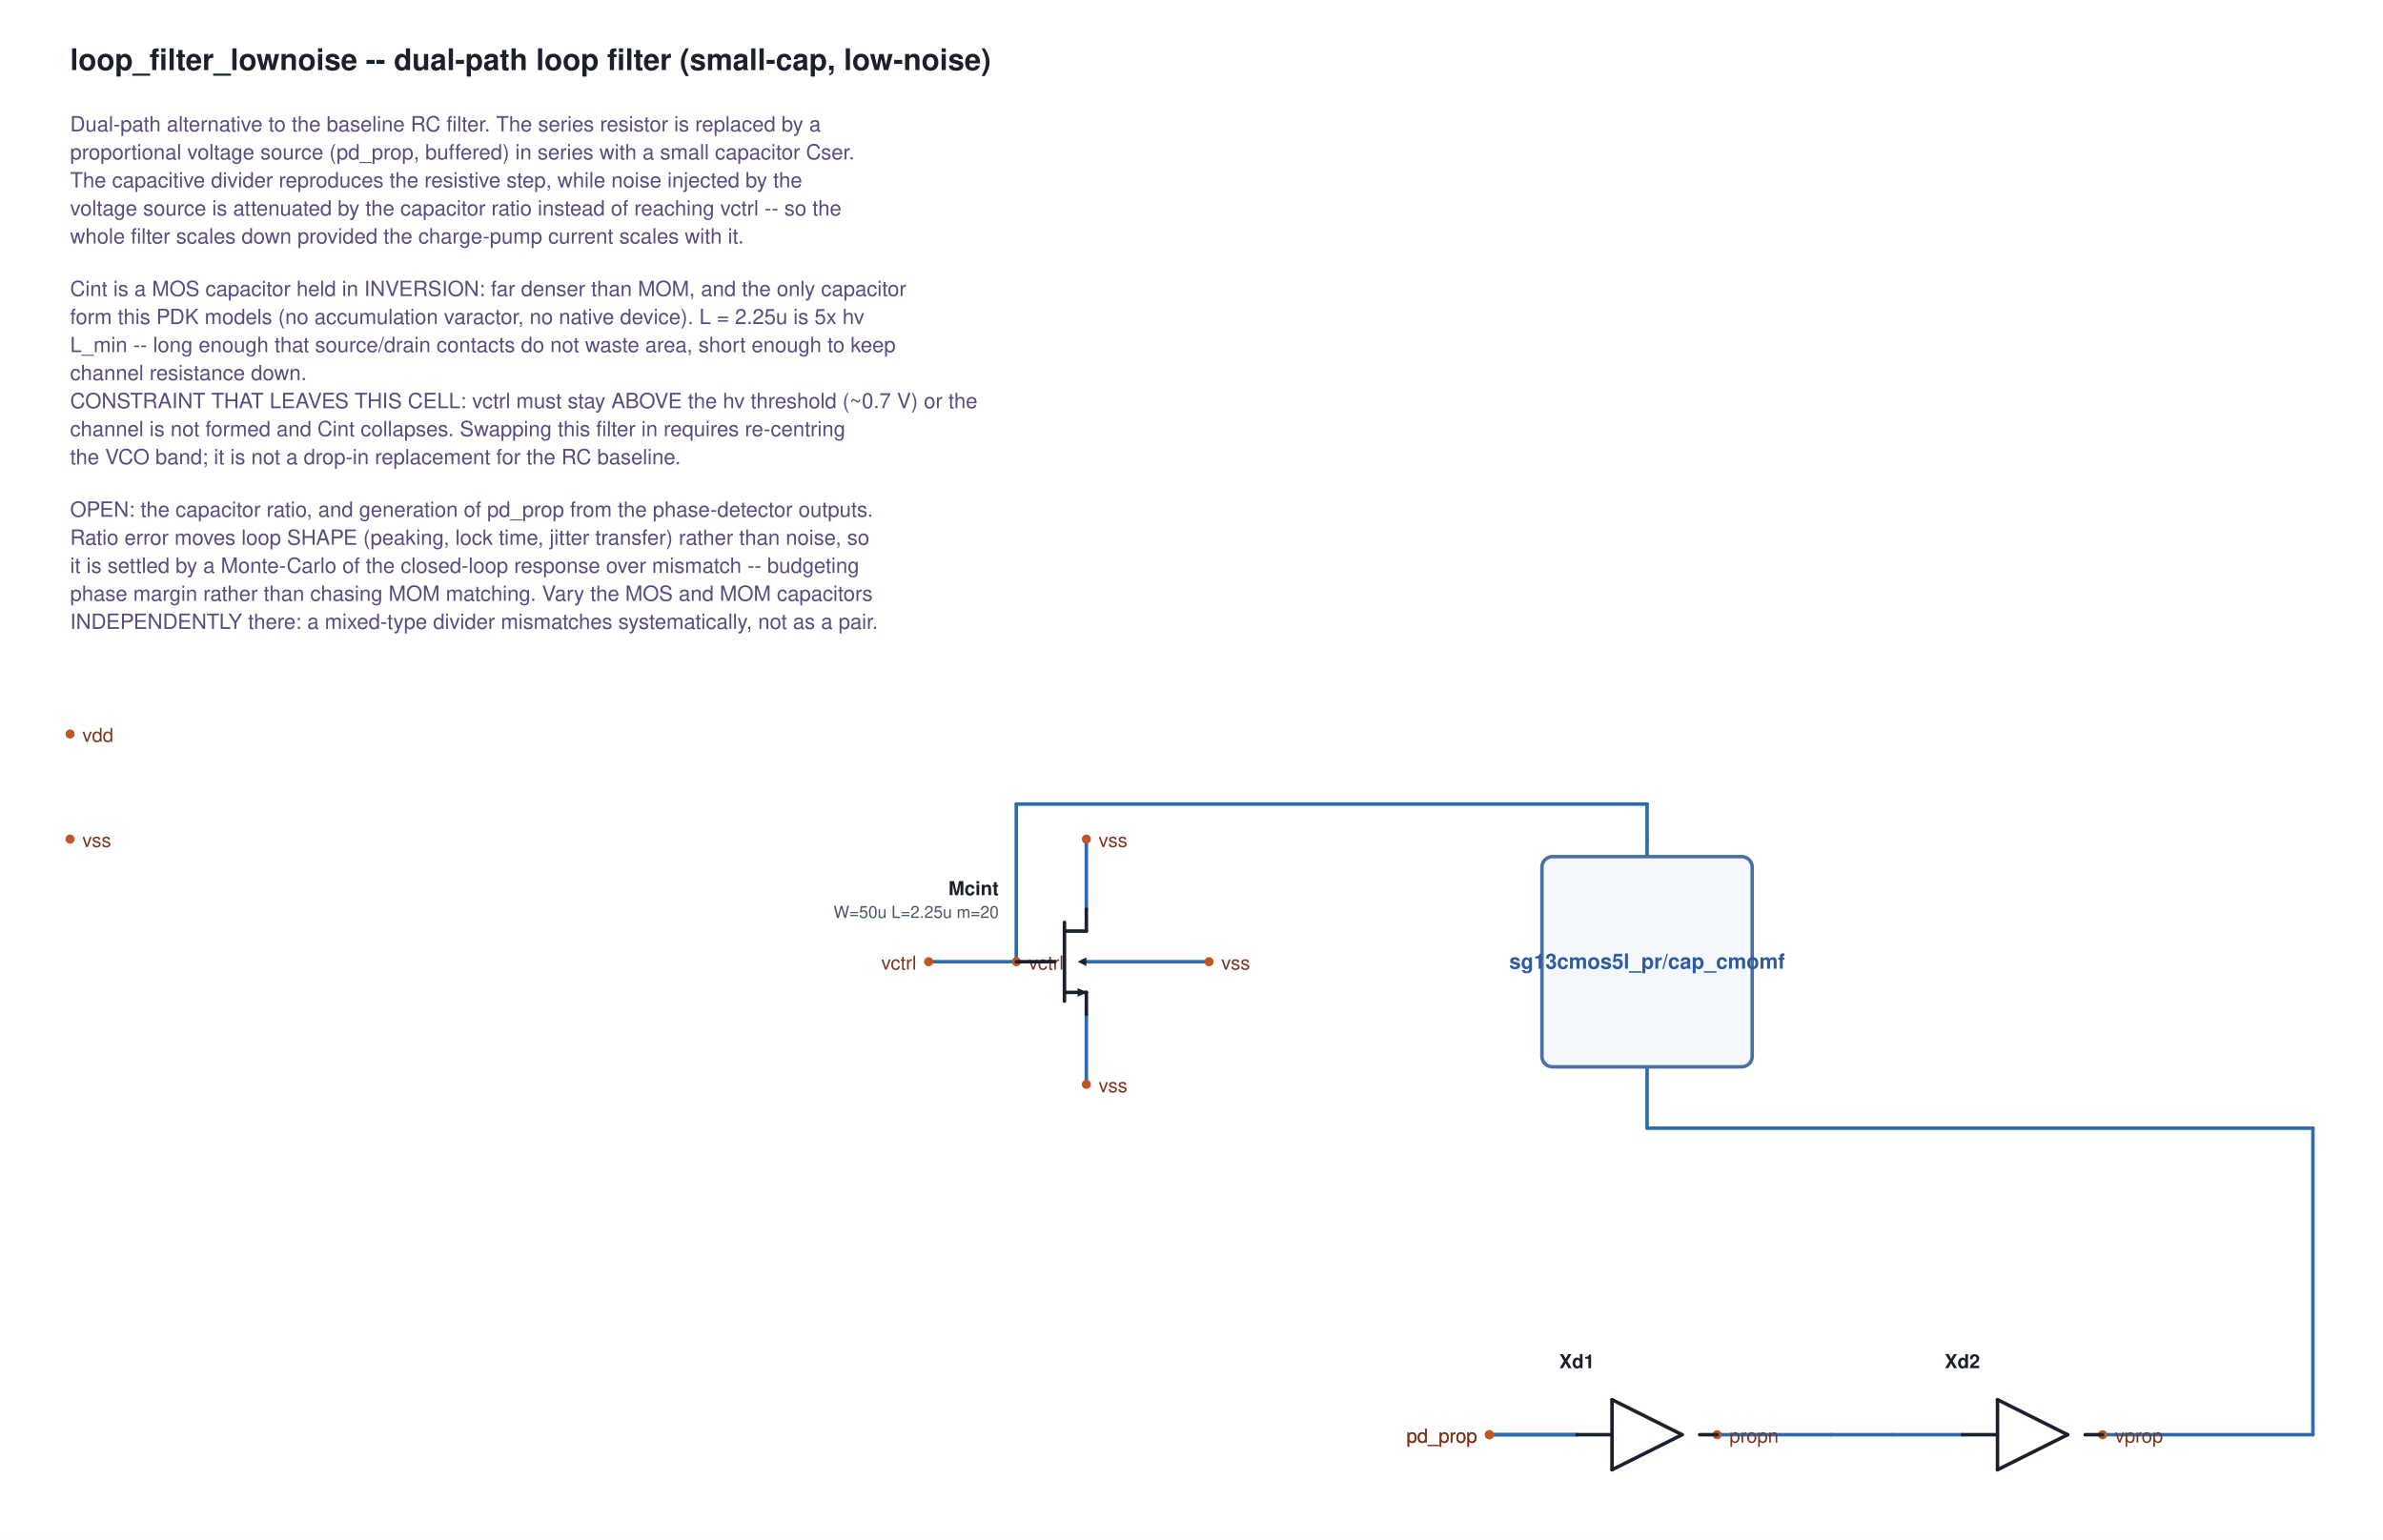
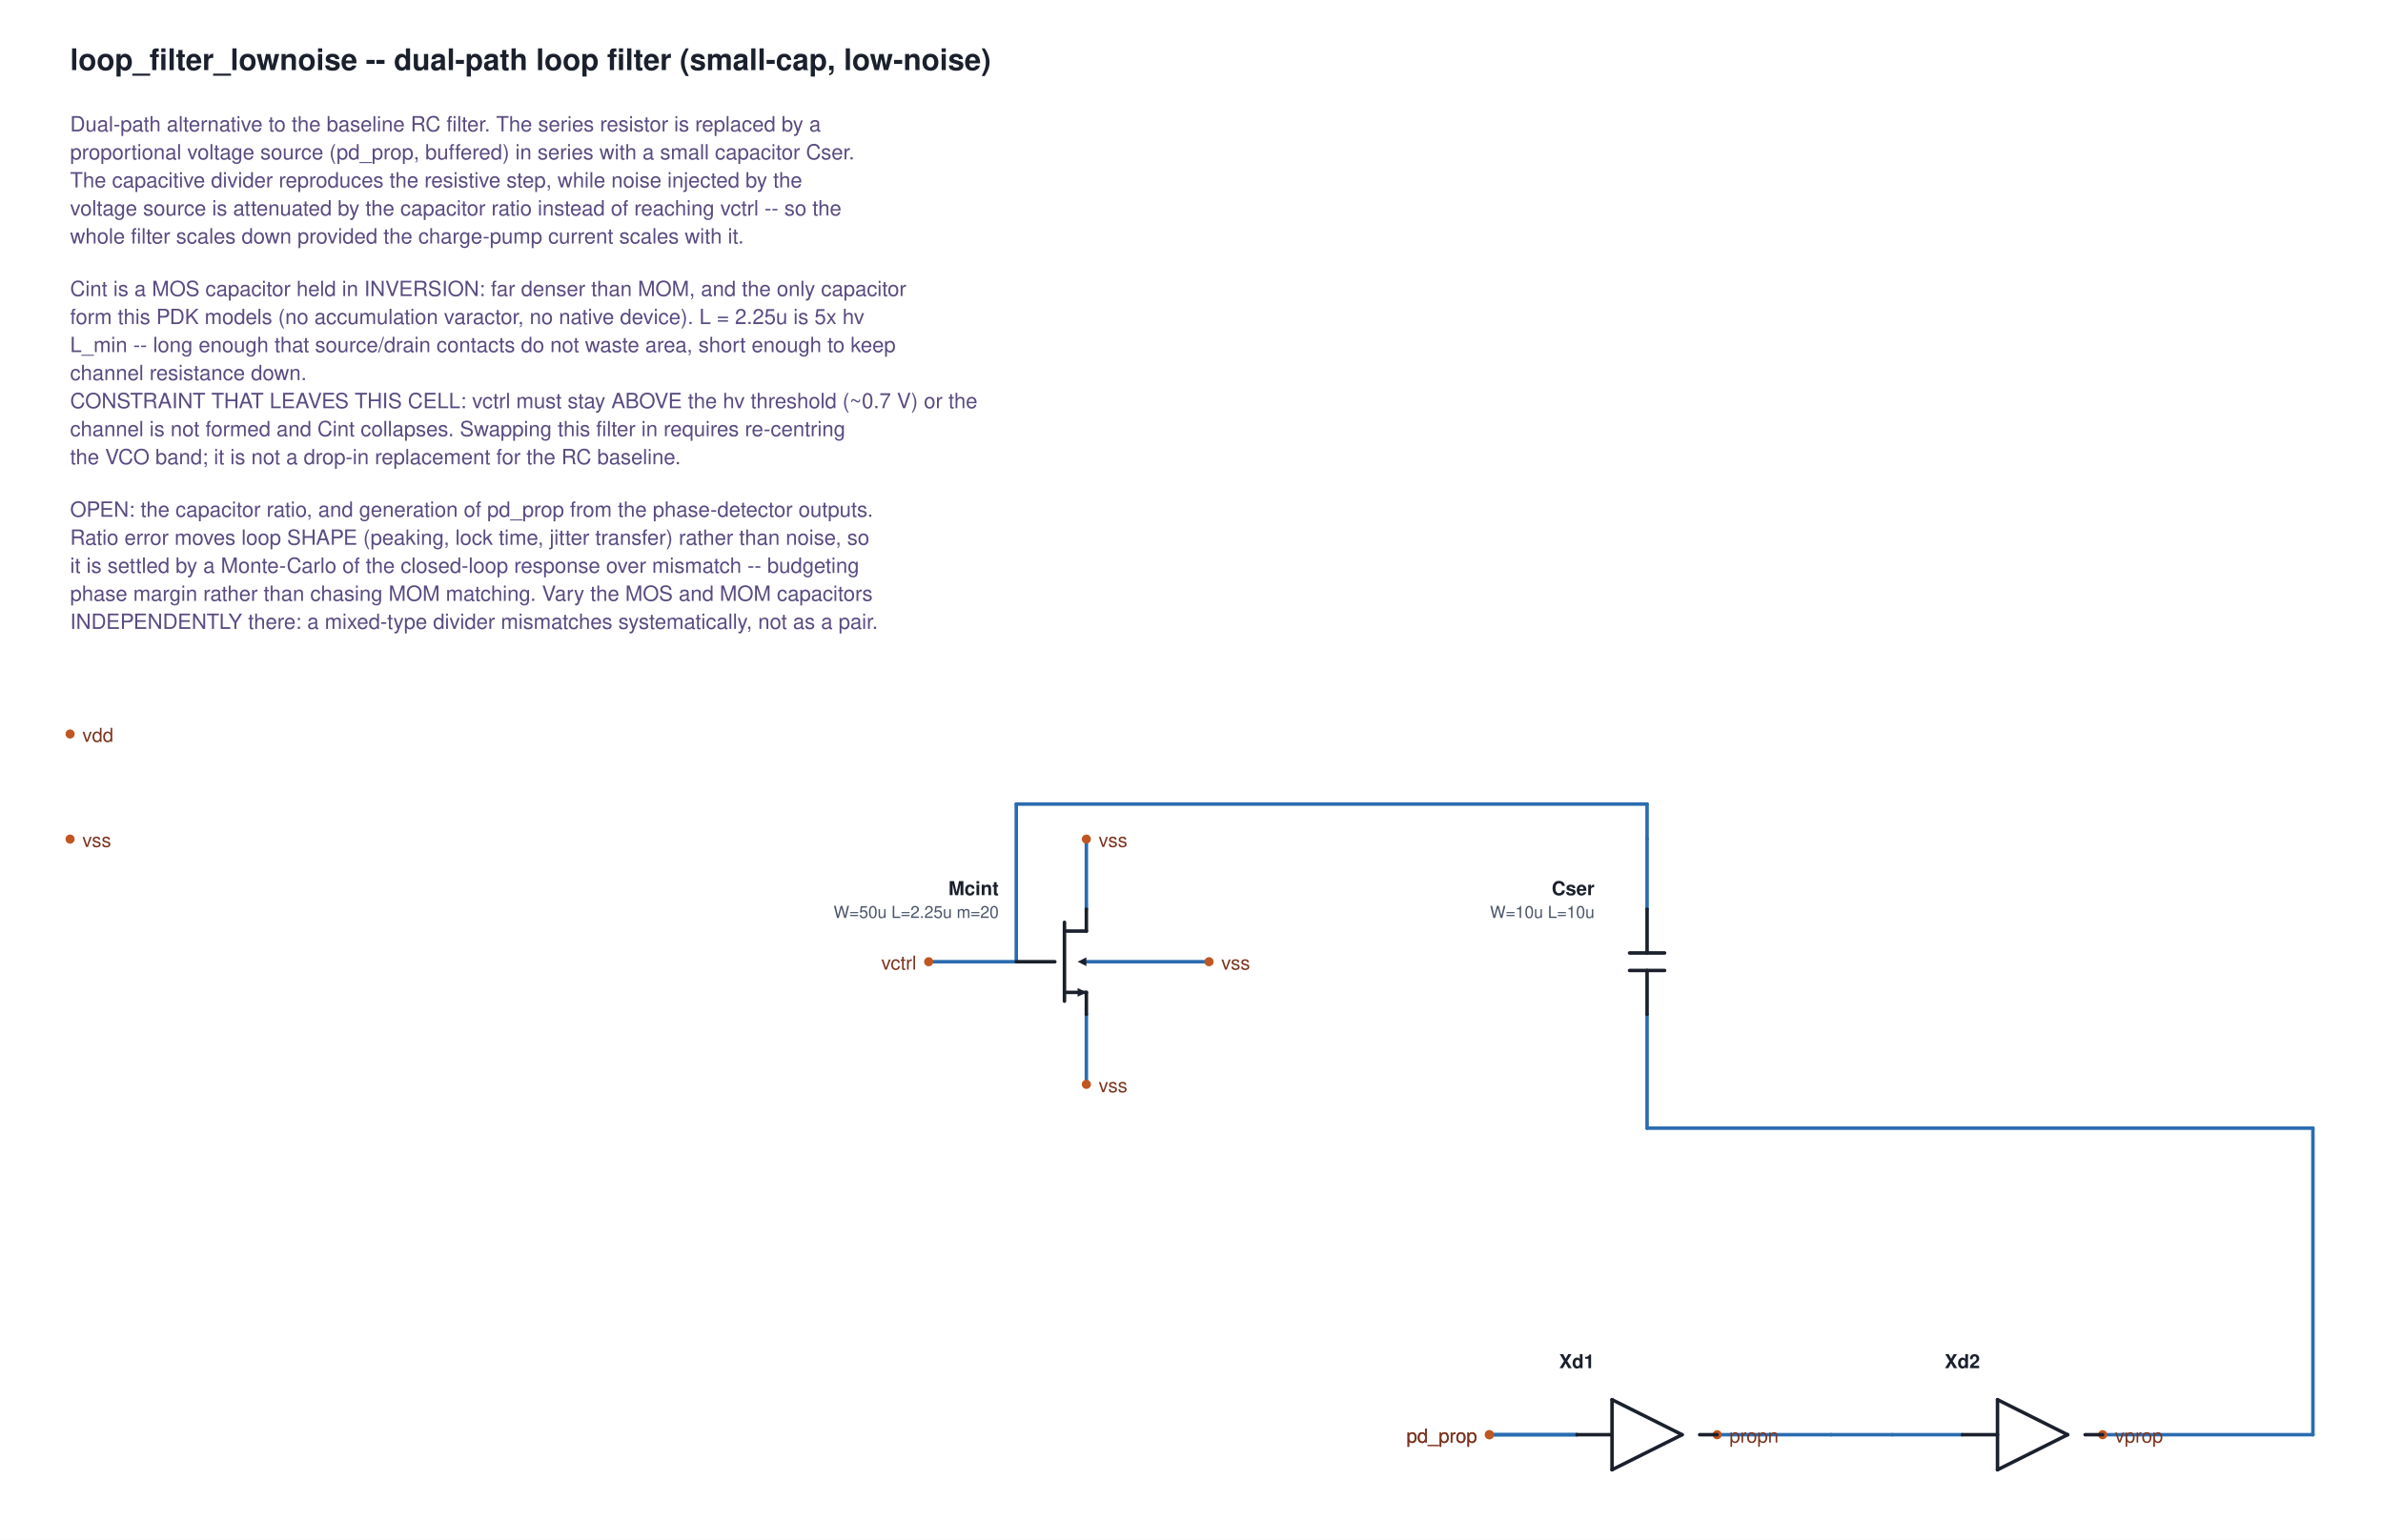
<svg xmlns="http://www.w3.org/2000/svg" width="1360" height="879" viewBox="-600 -659 1360 879">
  <rect x="-600.0" y="-659.0" width="1360.0" height="879.0" fill="#ffffff" />
  <line x1="-20.0" y1="-110.0" x2="-20.0" y2="-200.0" stroke="#2b6cb0" stroke-width="2" stroke-linecap="round" />
  <line x1="-20.0" y1="-200.0" x2="340.0" y2="-200.0" stroke="#2b6cb0" stroke-width="2" stroke-linecap="round" />
  <line x1="340.0" y1="-200.0" x2="340.0" y2="-180.0" stroke="#2b6cb0" stroke-width="2" stroke-linecap="round" />
  <line x1="340.0" y1="-180.0" x2="340.0" y2="-140.0" stroke="#2b6cb0" stroke-width="2" stroke-linecap="round" />
  <line x1="380.0" y1="160.0" x2="445.0" y2="160.0" stroke="#2b6cb0" stroke-width="2" stroke-linecap="round" />
  <line x1="445.0" y1="160.0" x2="480.0" y2="160.0" stroke="#2b6cb0" stroke-width="2" stroke-linecap="round" />
  <line x1="480.0" y1="160.0" x2="520.0" y2="160.0" stroke="#2b6cb0" stroke-width="2" stroke-linecap="round" />
  <line x1="600.0" y1="160.0" x2="720.0" y2="160.0" stroke="#2b6cb0" stroke-width="2" stroke-linecap="round" />
  <line x1="720.0" y1="160.0" x2="720.0" y2="-15.0" stroke="#2b6cb0" stroke-width="2" stroke-linecap="round" />
  <line x1="720.0" y1="-15.0" x2="340.0" y2="-15.0" stroke="#2b6cb0" stroke-width="2" stroke-linecap="round" />
  <line x1="340.0" y1="-15.0" x2="340.0" y2="-80.0" stroke="#2b6cb0" stroke-width="2" stroke-linecap="round" />
  <line x1="20.0" y1="-140.0" x2="20.0" y2="-180.0" stroke="#2b6cb0" stroke-width="2" stroke-linecap="round" />
  <line x1="20.0" y1="-80.0" x2="20.0" y2="-40.0" stroke="#2b6cb0" stroke-width="2" stroke-linecap="round" />
  <line x1="20.0" y1="-110.0" x2="90.0" y2="-110.0" stroke="#2b6cb0" stroke-width="2" stroke-linecap="round" />
  <line x1="300.0" y1="160.0" x2="250.0" y2="160.0" stroke="#2b6cb0" stroke-width="2" stroke-linecap="round" />
  <line x1="-20.0" y1="-110.0" x2="-70.0" y2="-110.0" stroke="#2b6cb0" stroke-width="2" stroke-linecap="round" />
  <line x1="300.0" y1="160.0" x2="250.0" y2="160.0" stroke="#2b6cb0" stroke-width="2" stroke-linecap="round" />
-   <circle cx="-20.0" cy="-110.0" r="2.6" fill="#c05621" />
-   <text x="-13.0" y="-105.5" text-anchor="start" font-family="Helvetica,Arial,sans-serif" font-size="11" fill="#7b341e">vctrl</text>
  <circle cx="380.0" cy="160.0" r="2.6" fill="#c05621" />
  <text x="387.0" y="164.5" text-anchor="start" font-family="Helvetica,Arial,sans-serif" font-size="11" fill="#7b341e">propn</text>
  <circle cx="600.0" cy="160.0" r="2.6" fill="#c05621" />
  <text x="607.0" y="164.5" text-anchor="start" font-family="Helvetica,Arial,sans-serif" font-size="11" fill="#7b341e">vprop</text>
  <line x1="7.5" y1="-132.5" x2="7.5" y2="-87.5" stroke="#1a202c" stroke-width="2" stroke-linecap="round" />
  <line x1="20.0" y1="-140.0" x2="20.0" y2="-127.5" stroke="#1a202c" stroke-width="2" stroke-linecap="round" />
  <line x1="20.0" y1="-92.5" x2="20.0" y2="-80.0" stroke="#1a202c" stroke-width="2" stroke-linecap="round" />
  <line x1="7.5" y1="-92.5" x2="20.0" y2="-92.5" stroke="#1a202c" stroke-width="2" stroke-linecap="round" />
  <line x1="7.5" y1="-127.5" x2="20.0" y2="-127.5" stroke="#1a202c" stroke-width="2" stroke-linecap="round" />
  <line x1="-20.0" y1="-110.0" x2="2.0" y2="-110.0" stroke="#1a202c" stroke-width="2" stroke-linecap="round" />
  <polygon points="15.0,-90.0 20.0,-92.5 15.0,-95.0 15.0,-90.0" fill="#1a202c" />
  <polygon points="20.0,-107.5 15.0,-110.0 20.0,-112.5 20.0,-107.5" fill="#1a202c" />
  <text x="-30.0" y="-148.0" text-anchor="end" font-family="Helvetica,Arial,sans-serif" font-size="11" font-weight="bold" fill="#1a202c">Mcint</text>
  <text x="-30.0" y="-135.0" text-anchor="end" font-family="Helvetica,Arial,sans-serif" font-size="9.5" fill="#4a5568">W=50u L=2.25u m=20</text>
  <circle cx="20.0" cy="-180.0" r="2.6" fill="#c05621" />
  <text x="27.0" y="-175.5" text-anchor="start" font-family="Helvetica,Arial,sans-serif" font-size="11" fill="#7b341e">vss</text>
  <circle cx="20.0" cy="-40.0" r="2.6" fill="#c05621" />
  <text x="27.0" y="-35.5" text-anchor="start" font-family="Helvetica,Arial,sans-serif" font-size="11" fill="#7b341e">vss</text>
  <circle cx="90.0" cy="-110.0" r="2.6" fill="#c05621" />
  <text x="97.0" y="-105.5" text-anchor="start" font-family="Helvetica,Arial,sans-serif" font-size="11" fill="#7b341e">vss</text>
-   <rect x="280.0" y="-170.0" width="120" height="120" rx="6" fill="#f4f7fb" stroke="#4a6fa5" stroke-width="2" />
-   <text x="340.0" y="-106.0" text-anchor="middle" font-family="Helvetica,Arial,sans-serif" font-size="12" font-weight="bold" fill="#2f5c9e">sg13cmos5l_pr/cap_cmomf</text>
+   <line x1="340.0" y1="-105.0" x2="340.0" y2="-80.0" stroke="#1a202c" stroke-width="2" stroke-linecap="round" />
+   <line x1="340.0" y1="-140.0" x2="340.0" y2="-115.0" stroke="#1a202c" stroke-width="2" stroke-linecap="round" />
+   <line x1="330.0" y1="-115.0" x2="350.0" y2="-115.0" stroke="#1a202c" stroke-width="2" stroke-linecap="round" />
+   <line x1="330.0" y1="-105.0" x2="350.0" y2="-105.0" stroke="#1a202c" stroke-width="2" stroke-linecap="round" />
+   <text x="310.0" y="-148.0" text-anchor="end" font-family="Helvetica,Arial,sans-serif" font-size="11" font-weight="bold" fill="#1a202c">Cser</text>
+   <text x="310.0" y="-135.0" text-anchor="end" font-family="Helvetica,Arial,sans-serif" font-size="9.5" fill="#4a5568">W=10u L=10u</text>
  <line x1="320.0" y1="140.0" x2="320.0" y2="180.0" stroke="#1a202c" stroke-width="2" stroke-linecap="round" />
  <line x1="320.0" y1="140.0" x2="360.0" y2="160.0" stroke="#1a202c" stroke-width="2" stroke-linecap="round" />
  <line x1="320.0" y1="180.0" x2="360.0" y2="160.0" stroke="#1a202c" stroke-width="2" stroke-linecap="round" />
  <line x1="370.0" y1="160.0" x2="380.0" y2="160.0" stroke="#1a202c" stroke-width="2" stroke-linecap="round" />
  <line x1="300.0" y1="160.0" x2="320.0" y2="160.0" stroke="#1a202c" stroke-width="2" stroke-linecap="round" />
  <text x="310.0" y="122.0" text-anchor="end" font-family="Helvetica,Arial,sans-serif" font-size="11" font-weight="bold" fill="#1a202c">Xd1</text>
  <circle cx="250.0" cy="160.0" r="2.6" fill="#c05621" />
  <text x="243.0" y="164.5" text-anchor="end" font-family="Helvetica,Arial,sans-serif" font-size="11" fill="#7b341e">pd_prop</text>
  <line x1="540.0" y1="140.0" x2="540.0" y2="180.0" stroke="#1a202c" stroke-width="2" stroke-linecap="round" />
  <line x1="540.0" y1="140.0" x2="580.0" y2="160.0" stroke="#1a202c" stroke-width="2" stroke-linecap="round" />
  <line x1="540.0" y1="180.0" x2="580.0" y2="160.0" stroke="#1a202c" stroke-width="2" stroke-linecap="round" />
  <line x1="590.0" y1="160.0" x2="600.0" y2="160.0" stroke="#1a202c" stroke-width="2" stroke-linecap="round" />
  <line x1="520.0" y1="160.0" x2="540.0" y2="160.0" stroke="#1a202c" stroke-width="2" stroke-linecap="round" />
  <text x="530.0" y="122.0" text-anchor="end" font-family="Helvetica,Arial,sans-serif" font-size="11" font-weight="bold" fill="#1a202c">Xd2</text>
  <circle cx="-70.0" cy="-110.0" r="2.6" fill="#c05621" />
  <text x="-77.0" y="-105.5" text-anchor="end" font-family="Helvetica,Arial,sans-serif" font-size="11" fill="#7b341e">vctrl</text>
  <circle cx="250.0" cy="160.0" r="2.6" fill="#c05621" />
  <text x="243.0" y="164.5" text-anchor="end" font-family="Helvetica,Arial,sans-serif" font-size="11" fill="#7b341e">pd_prop</text>
  <circle cx="-560.0" cy="-240.0" r="2.6" fill="#c05621" />
  <text x="-553.0" y="-235.5" text-anchor="start" font-family="Helvetica,Arial,sans-serif" font-size="11" fill="#7b341e">vdd</text>
  <circle cx="-560.0" cy="-180.0" r="2.6" fill="#c05621" />
  <text x="-553.0" y="-175.5" text-anchor="start" font-family="Helvetica,Arial,sans-serif" font-size="11" fill="#7b341e">vss</text>
  <text x="-560.0" y="-619.0" font-family="Helvetica,Arial,sans-serif" font-size="17.0" font-weight="bold" fill="#1a202c">loop_filter_lownoise -- dual-path loop filter (small-cap, low-noise)</text>
  <text x="-560.0" y="-584.0" font-family="Helvetica,Arial,sans-serif" font-size="12.0" font-weight="normal" fill="#5a4b81">Dual-path alternative to the baseline RC filter. The series resistor is replaced by a</text>
  <text x="-560.0" y="-568.0" font-family="Helvetica,Arial,sans-serif" font-size="12.0" font-weight="normal" fill="#5a4b81">proportional voltage source (pd_prop, buffered) in series with a small capacitor Cser.</text>
  <text x="-560.0" y="-552.0" font-family="Helvetica,Arial,sans-serif" font-size="12.0" font-weight="normal" fill="#5a4b81">The capacitive divider reproduces the resistive step, while noise injected by the</text>
  <text x="-560.0" y="-536.0" font-family="Helvetica,Arial,sans-serif" font-size="12.0" font-weight="normal" fill="#5a4b81">voltage source is attenuated by the capacitor ratio instead of reaching vctrl -- so the</text>
  <text x="-560.0" y="-520.0" font-family="Helvetica,Arial,sans-serif" font-size="12.0" font-weight="normal" fill="#5a4b81">whole filter scales down provided the charge-pump current scales with it.</text>
  <text x="-560.0" y="-490.0" font-family="Helvetica,Arial,sans-serif" font-size="12.0" font-weight="normal" fill="#5a4b81">Cint is a MOS capacitor held in INVERSION: far denser than MOM, and the only capacitor</text>
  <text x="-560.0" y="-474.0" font-family="Helvetica,Arial,sans-serif" font-size="12.0" font-weight="normal" fill="#5a4b81">form this PDK models (no accumulation varactor, no native device). L = 2.25u is 5x hv</text>
  <text x="-560.0" y="-458.0" font-family="Helvetica,Arial,sans-serif" font-size="12.0" font-weight="normal" fill="#5a4b81">L_min -- long enough that source/drain contacts do not waste area, short enough to keep</text>
  <text x="-560.0" y="-442.0" font-family="Helvetica,Arial,sans-serif" font-size="12.0" font-weight="normal" fill="#5a4b81">channel resistance down.</text>
  <text x="-560.0" y="-426.0" font-family="Helvetica,Arial,sans-serif" font-size="12.0" font-weight="normal" fill="#5a4b81">CONSTRAINT THAT LEAVES THIS CELL: vctrl must stay ABOVE the hv threshold (~0.7 V) or the</text>
  <text x="-560.0" y="-410.0" font-family="Helvetica,Arial,sans-serif" font-size="12.0" font-weight="normal" fill="#5a4b81">channel is not formed and Cint collapses. Swapping this filter in requires re-centring</text>
  <text x="-560.0" y="-394.0" font-family="Helvetica,Arial,sans-serif" font-size="12.0" font-weight="normal" fill="#5a4b81">the VCO band; it is not a drop-in replacement for the RC baseline.</text>
  <text x="-560.0" y="-364.0" font-family="Helvetica,Arial,sans-serif" font-size="12.0" font-weight="normal" fill="#5a4b81">OPEN: the capacitor ratio, and generation of pd_prop from the phase-detector outputs.</text>
  <text x="-560.0" y="-348.0" font-family="Helvetica,Arial,sans-serif" font-size="12.0" font-weight="normal" fill="#5a4b81">Ratio error moves loop SHAPE (peaking, lock time, jitter transfer) rather than noise, so</text>
  <text x="-560.0" y="-332.0" font-family="Helvetica,Arial,sans-serif" font-size="12.0" font-weight="normal" fill="#5a4b81">it is settled by a Monte-Carlo of the closed-loop response over mismatch -- budgeting</text>
  <text x="-560.0" y="-316.0" font-family="Helvetica,Arial,sans-serif" font-size="12.0" font-weight="normal" fill="#5a4b81">phase margin rather than chasing MOM matching. Vary the MOS and MOM capacitors</text>
  <text x="-560.0" y="-300.0" font-family="Helvetica,Arial,sans-serif" font-size="12.0" font-weight="normal" fill="#5a4b81">INDEPENDENTLY there: a mixed-type divider mismatches systematically, not as a pair.</text>
</svg>
